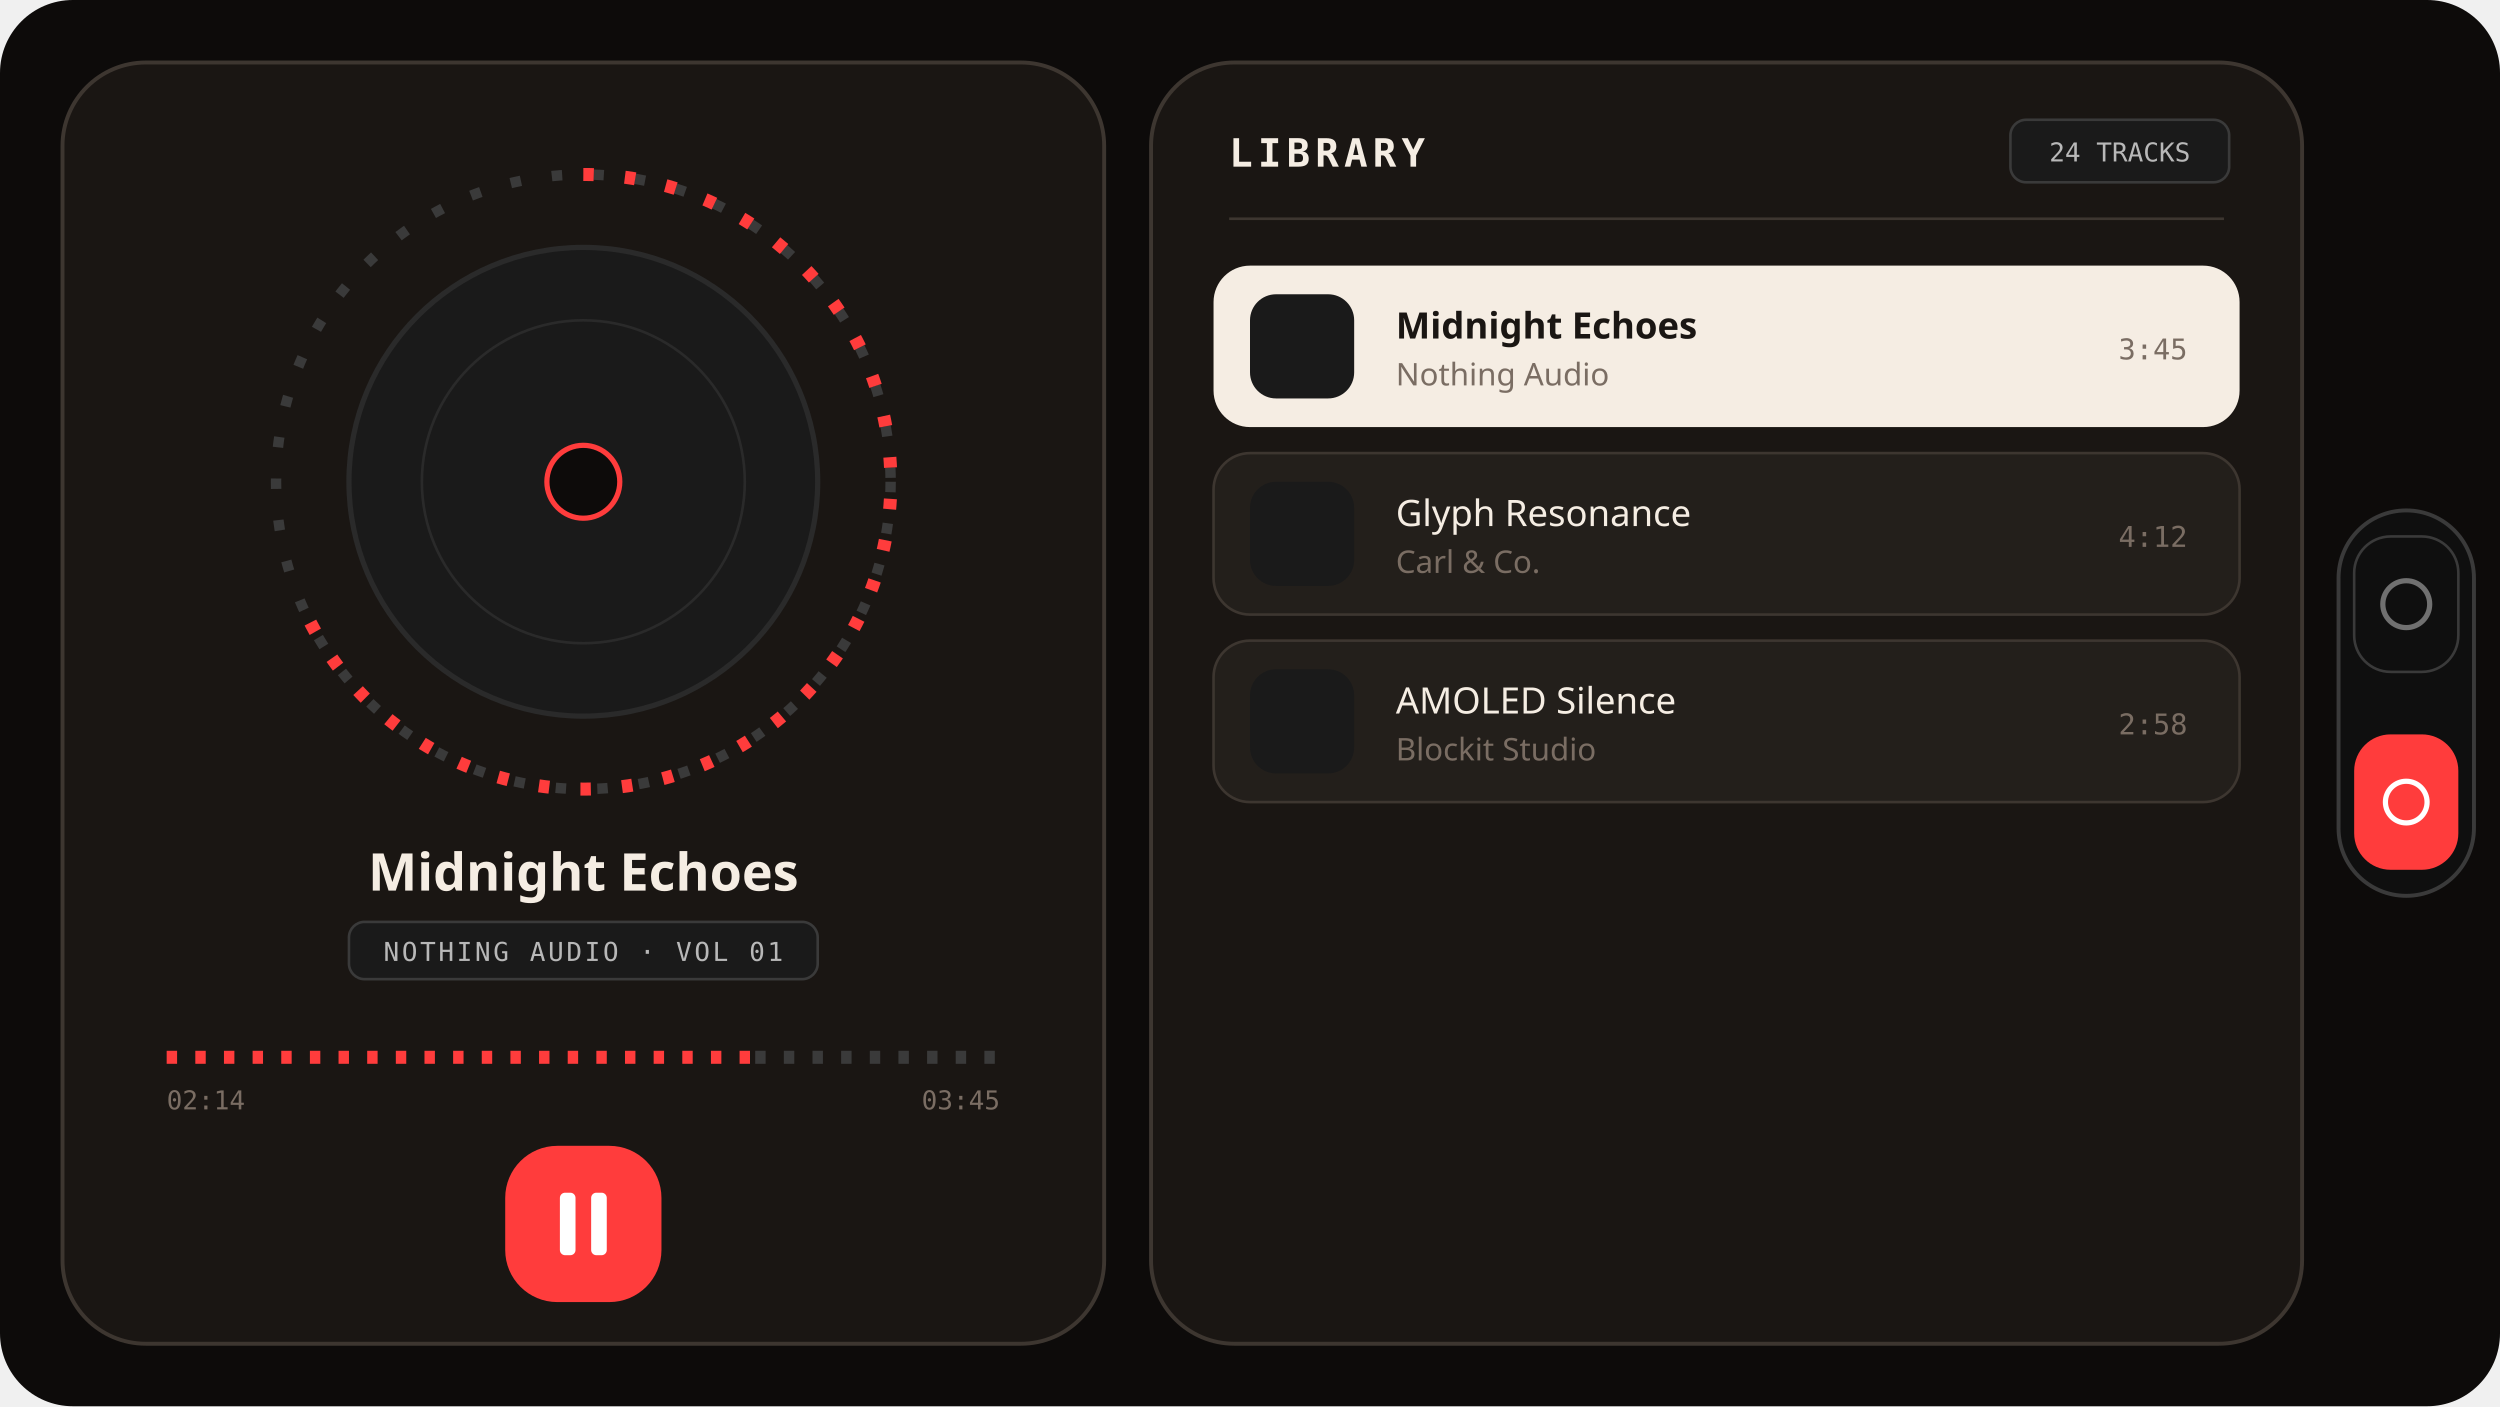
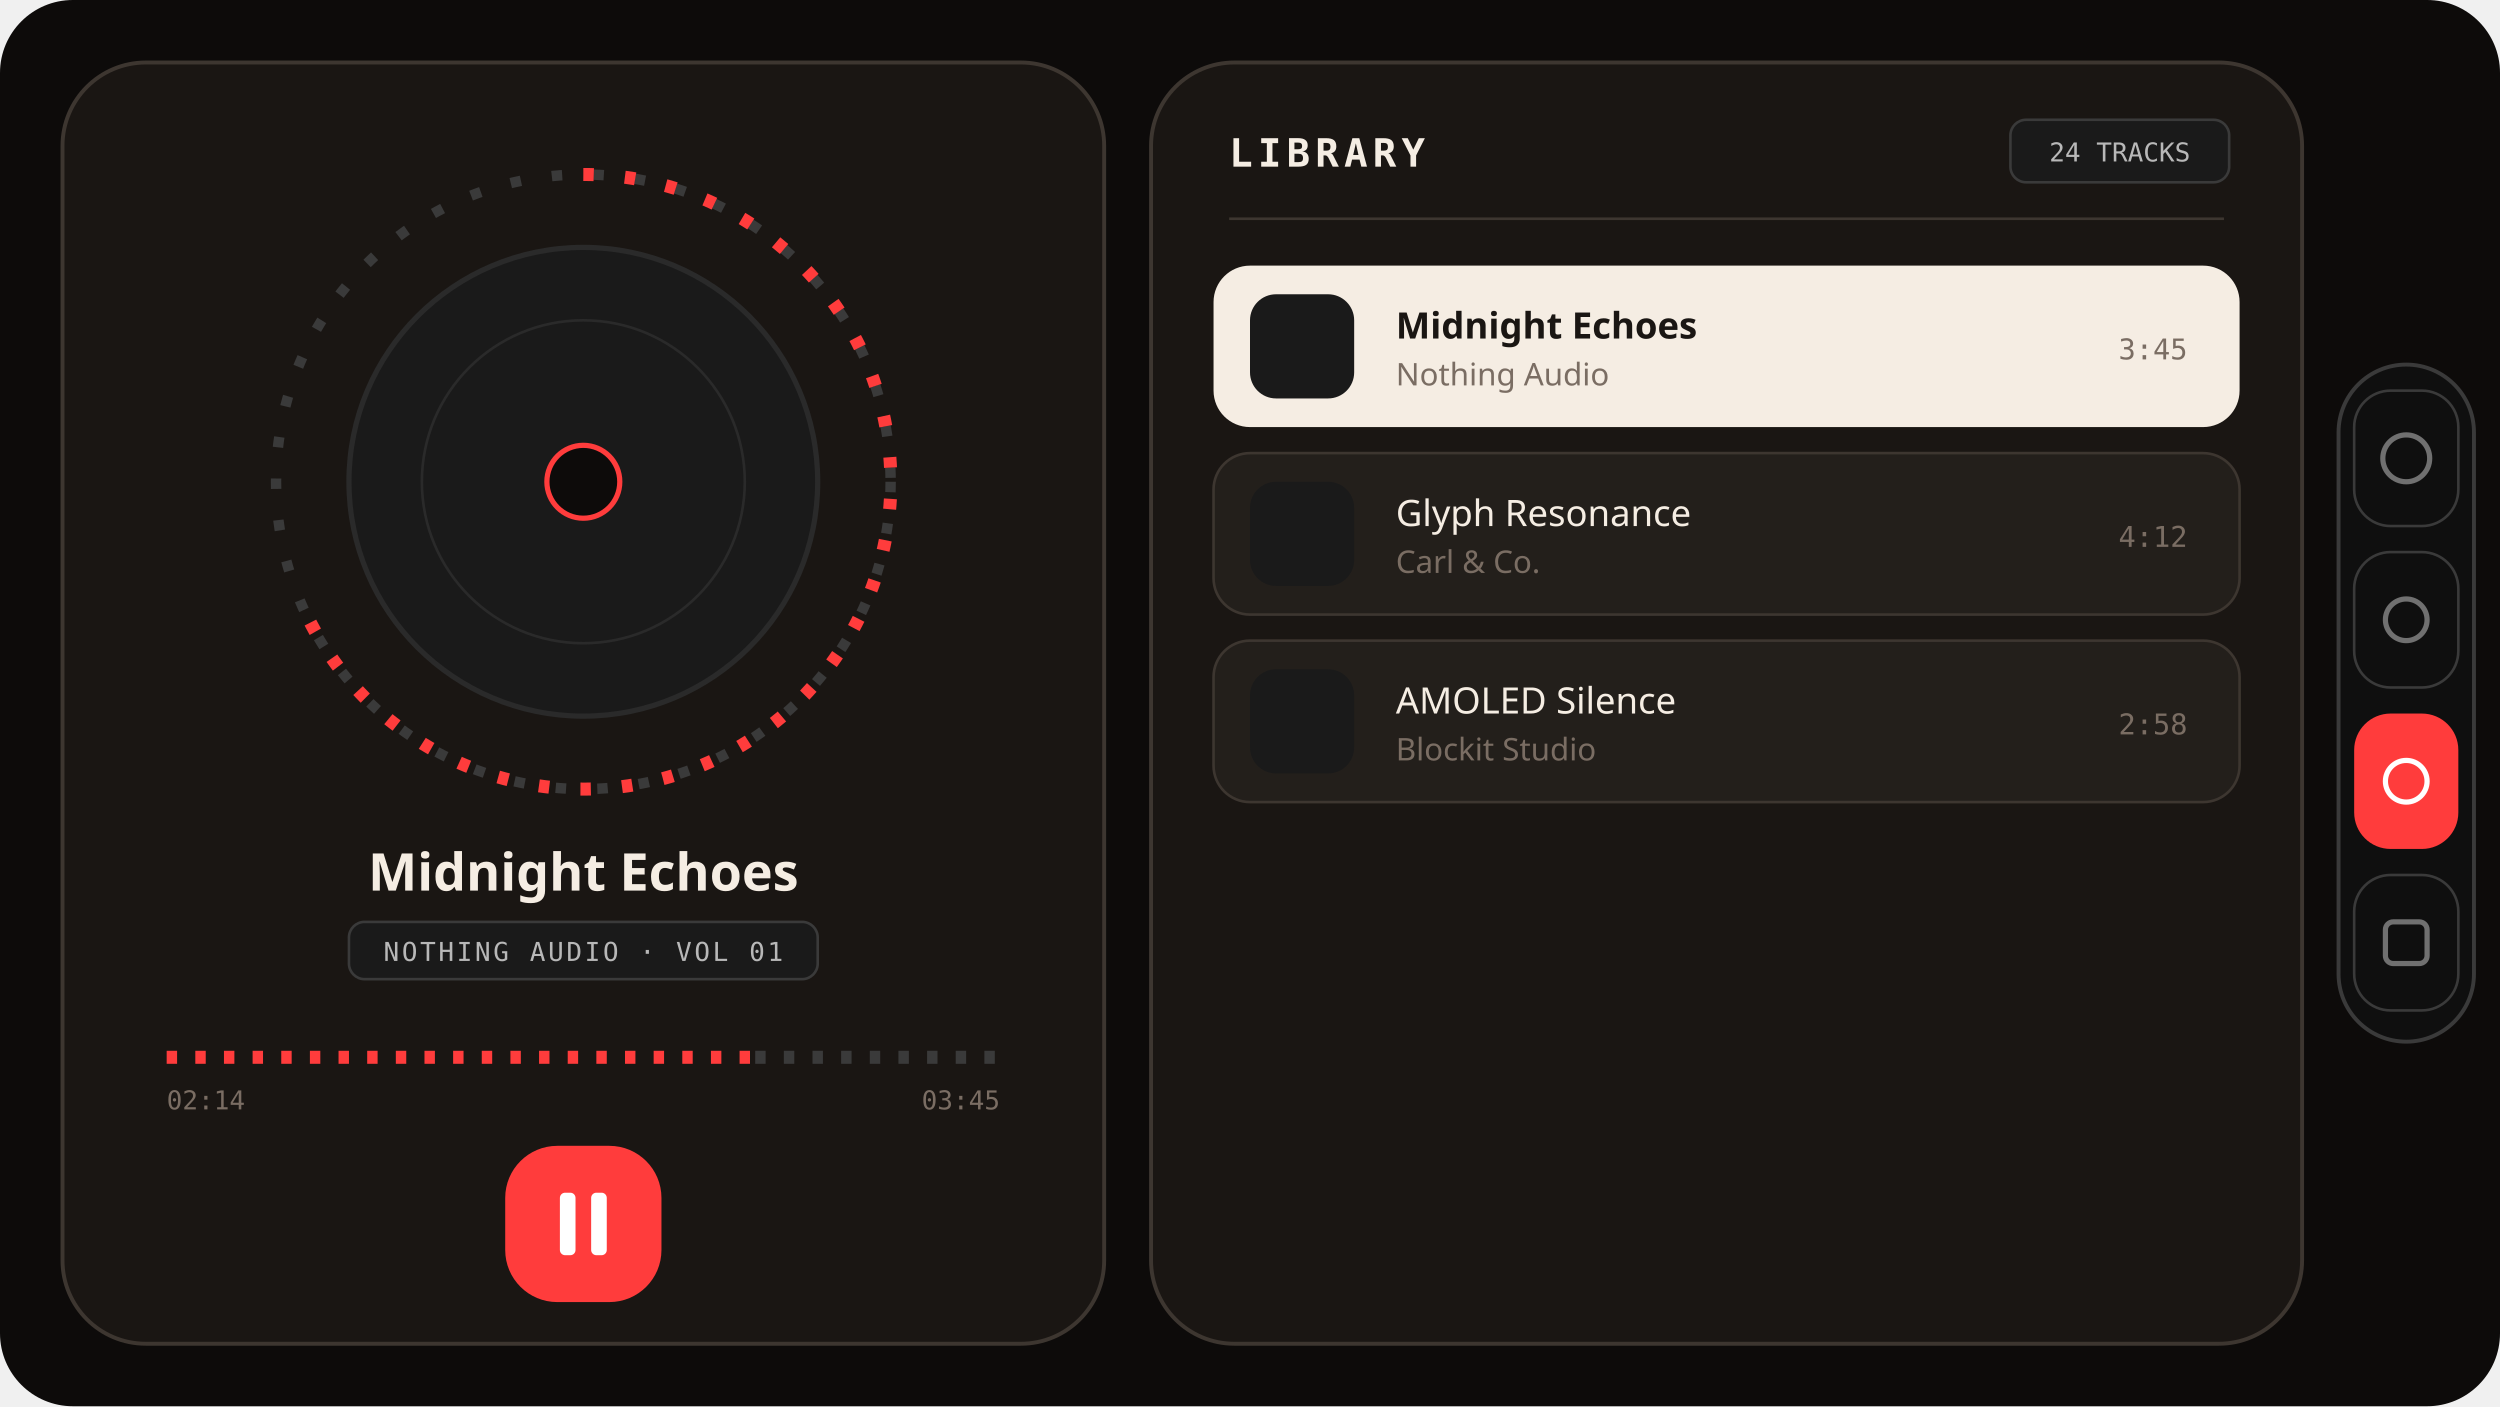
<svg xmlns="http://www.w3.org/2000/svg" viewBox="0 0 960 540" width="960" height="540">
  <rect width="960" height="540" rx="28" fill="#0D0B0A" />
  <rect x="24" y="24" width="400" height="492" rx="32" fill="#1A1613" stroke="#3D3630" stroke-width="1.5" />
  <circle cx="224" cy="185" r="118" fill="none" stroke="#3A3A3A" stroke-width="4" stroke-dasharray="4 12" />
  <path d="M 224 67 A 118 118 0 1 1 115 230" fill="none" stroke="#FF3C3C" stroke-width="5" stroke-dasharray="4 12" />
  <circle cx="224" cy="185" r="90" fill="#1A1A1A" stroke="#2A2A2A" stroke-width="2" />
  <circle cx="224" cy="185" r="62" fill="none" stroke="#2A2A2A" stroke-width="1" />
  <circle cx="224" cy="185" r="14" fill="#0D0B0A" stroke="#FF3C3C" stroke-width="2" />
  <text x="224" y="342" fill="#F5EDE3" font-family="sans-serif" font-size="20" font-weight="bold" text-anchor="middle">Midnight Echoes</text>
  <rect x="134" y="354" width="180" height="22" rx="6" fill="#1A1A1A" stroke="#3A3A3A" stroke-width="1" />
  <text x="224" y="369" fill="#B8B8B8" font-family="monospace" font-size="10" text-anchor="middle" letter-spacing="1">NOTHING AUDIO · VOL 01</text>
  <line x1="64" y1="406" x2="290" y2="406" stroke="#FF3C3C" stroke-width="5" stroke-dasharray="4 7" />
  <line x1="290" y1="406" x2="384" y2="406" stroke="#3A3A3A" stroke-width="5" stroke-dasharray="4 7" />
  <text x="64" y="426" fill="#7A6D63" font-family="monospace" font-size="10">02:14</text>
  <text x="384" y="426" fill="#7A6D63" font-family="monospace" font-size="10" text-anchor="end">03:45</text>
  <rect x="194" y="440" width="60" height="60" rx="20" fill="#FF3C3C" />
  <rect x="215" y="458" width="6" height="24" rx="2" fill="#FFFFFF" />
  <rect x="227" y="458" width="6" height="24" rx="2" fill="#FFFFFF" />
  <rect x="442" y="24" width="442" height="492" rx="32" fill="#1A1613" stroke="#3D3630" stroke-width="1.5" />
  <text x="472" y="64" fill="#F5EDE3" font-family="monospace" font-size="15" font-weight="bold" letter-spacing="2">LIBRARY</text>
  <rect x="772" y="46" width="84" height="24" rx="6" fill="#1A1A1A" stroke="#3A3A3A" stroke-width="1" />
  <text x="814" y="62" fill="#B8B8B8" font-family="monospace" font-size="10" text-anchor="middle">24 TRACKS</text>
  <line x1="472" y1="84" x2="854" y2="84" stroke="#3D3630" stroke-width="1" />
  <rect x="466" y="102" width="394" height="62" rx="14" fill="#F5EDE3" />
  <rect x="480" y="113" width="40" height="40" rx="10" fill="#1A1A1A" />
  <text x="536" y="130" fill="#1A1613" font-family="sans-serif" font-size="14" font-weight="bold">Midnight Echoes</text>
  <text x="536" y="148" fill="#7A6D63" font-family="sans-serif" font-size="12">Nothing Audio</text>
  <text x="840" y="138" fill="#7A6D63" font-family="monospace" font-size="11" text-anchor="end">3:45</text>
  <rect x="466" y="174" width="394" height="62" rx="14" fill="#231F1B" stroke="#3D3630" stroke-width="1" />
  <rect x="480" y="185" width="40" height="40" rx="10" fill="#1A1A1A" />
  <text x="536" y="202" fill="#F5EDE3" font-family="sans-serif" font-size="14">Glyph Resonance</text>
  <text x="536" y="220" fill="#7A6D63" font-family="sans-serif" font-size="12">Carl &amp; Co.</text>
  <text x="840" y="210" fill="#7A6D63" font-family="monospace" font-size="11" text-anchor="end">4:12</text>
  <rect x="466" y="246" width="394" height="62" rx="14" fill="#231F1B" stroke="#3D3630" stroke-width="1" />
  <rect x="480" y="257" width="40" height="40" rx="10" fill="#1A1A1A" />
  <text x="536" y="274" fill="#F5EDE3" font-family="sans-serif" font-size="14">AMOLED Silence</text>
  <text x="536" y="292" fill="#7A6D63" font-family="sans-serif" font-size="12">Blockit Studio</text>
  <text x="840" y="282" fill="#7A6D63" font-family="monospace" font-size="11" text-anchor="end">2:58</text>
-   <rect x="898" y="196" width="52" height="148" rx="26" fill="#0F0F0F" stroke="#3A3A3A" stroke-width="1.5" />
-   <rect x="904" y="206" width="40" height="52" rx="14" fill="none" stroke="#3A3A3A" stroke-width="1" />
-   <circle cx="924" cy="232" r="9" fill="none" stroke="#707070" stroke-width="2" />
-   <rect x="904" y="282" width="40" height="52" rx="14" fill="#FF3C3C" />
-   <circle cx="924" cy="308" r="8" fill="none" stroke="#FFFFFF" stroke-width="2" />
+   <rect x="898" y="140" width="52" height="260" rx="26" fill="#0F0F0F" stroke="#3A3A3A" stroke-width="1.5" />
+   <rect x="904" y="150" width="40" height="52" rx="14" fill="none" stroke="#3A3A3A" stroke-width="1" />
+   <circle cx="924" cy="176" r="9" fill="none" stroke="#707070" stroke-width="2" />
+   <rect x="904" y="212" width="40" height="52" rx="14" fill="none" stroke="#3A3A3A" stroke-width="1" />
+   <circle cx="924" cy="238" r="8" fill="none" stroke="#707070" stroke-width="2" />
+   <rect x="904" y="274" width="40" height="52" rx="14" fill="#FF3C3C" />
+   <circle cx="924" cy="300" r="8" fill="none" stroke="#FFFFFF" stroke-width="2" />
+   <rect x="904" y="336" width="40" height="52" rx="14" fill="none" stroke="#3A3A3A" stroke-width="1" />
+   <rect x="916" y="354" width="16" height="16" rx="3" fill="none" stroke="#707070" stroke-width="2" />
</svg>
